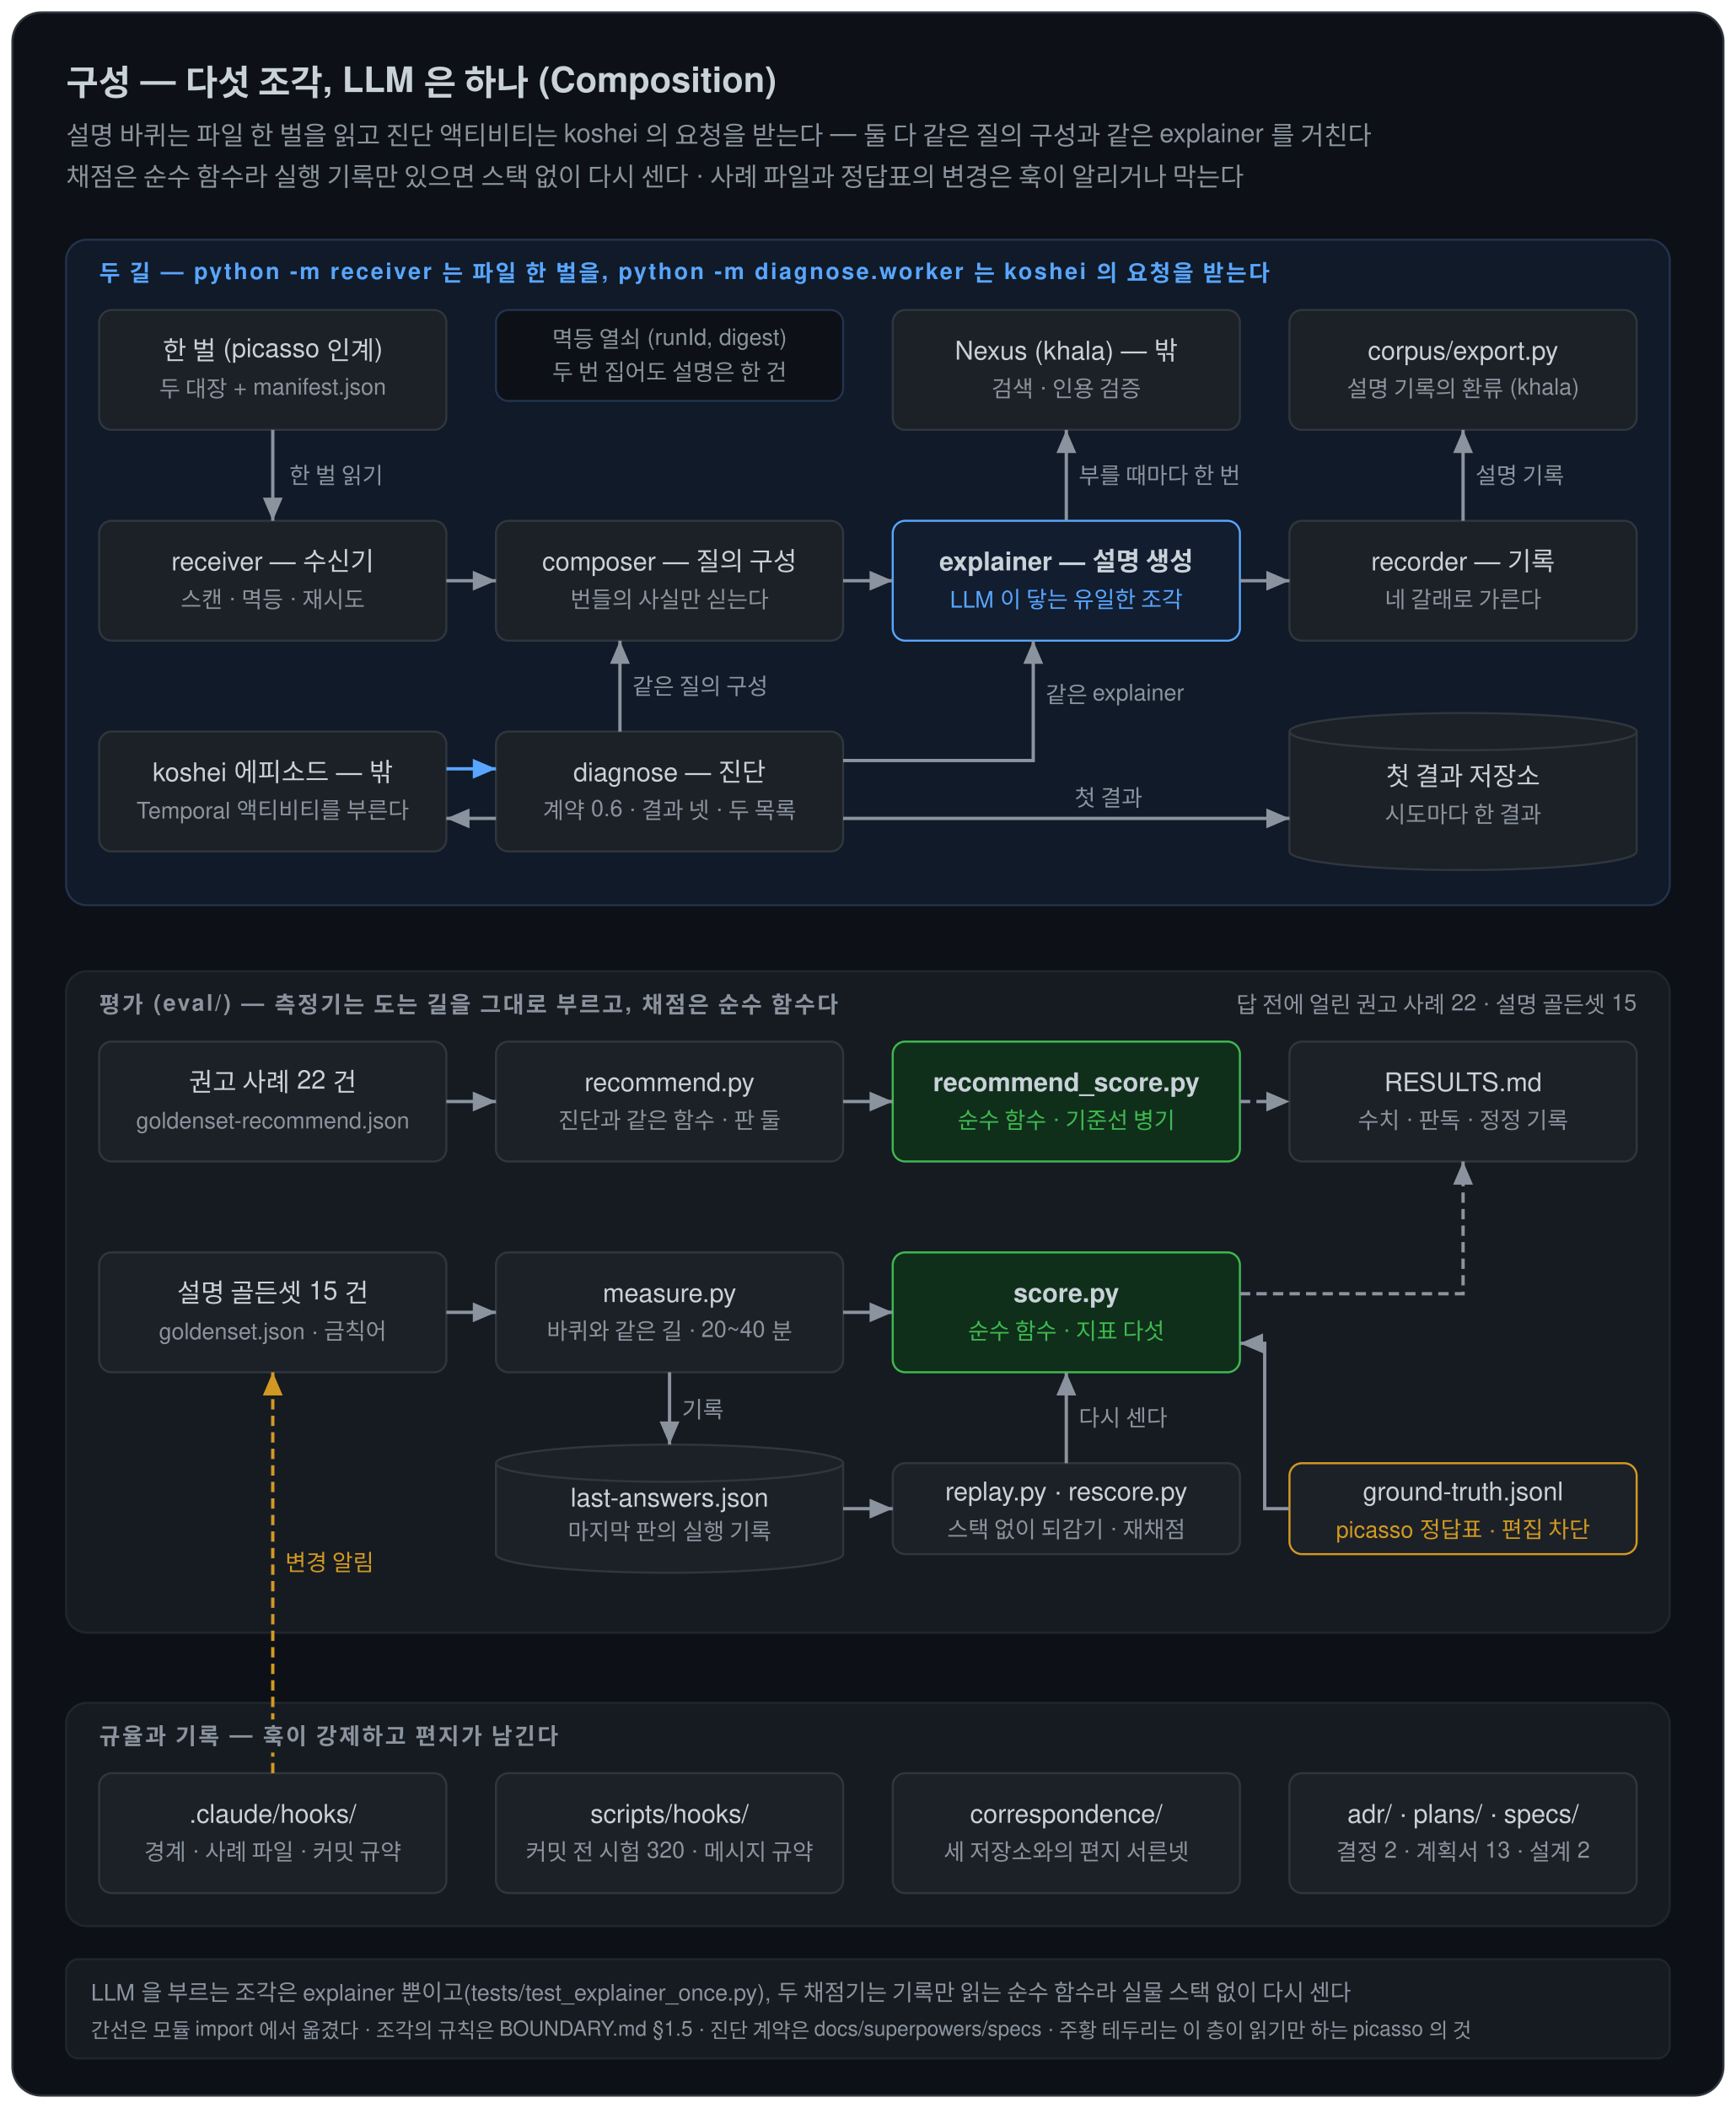
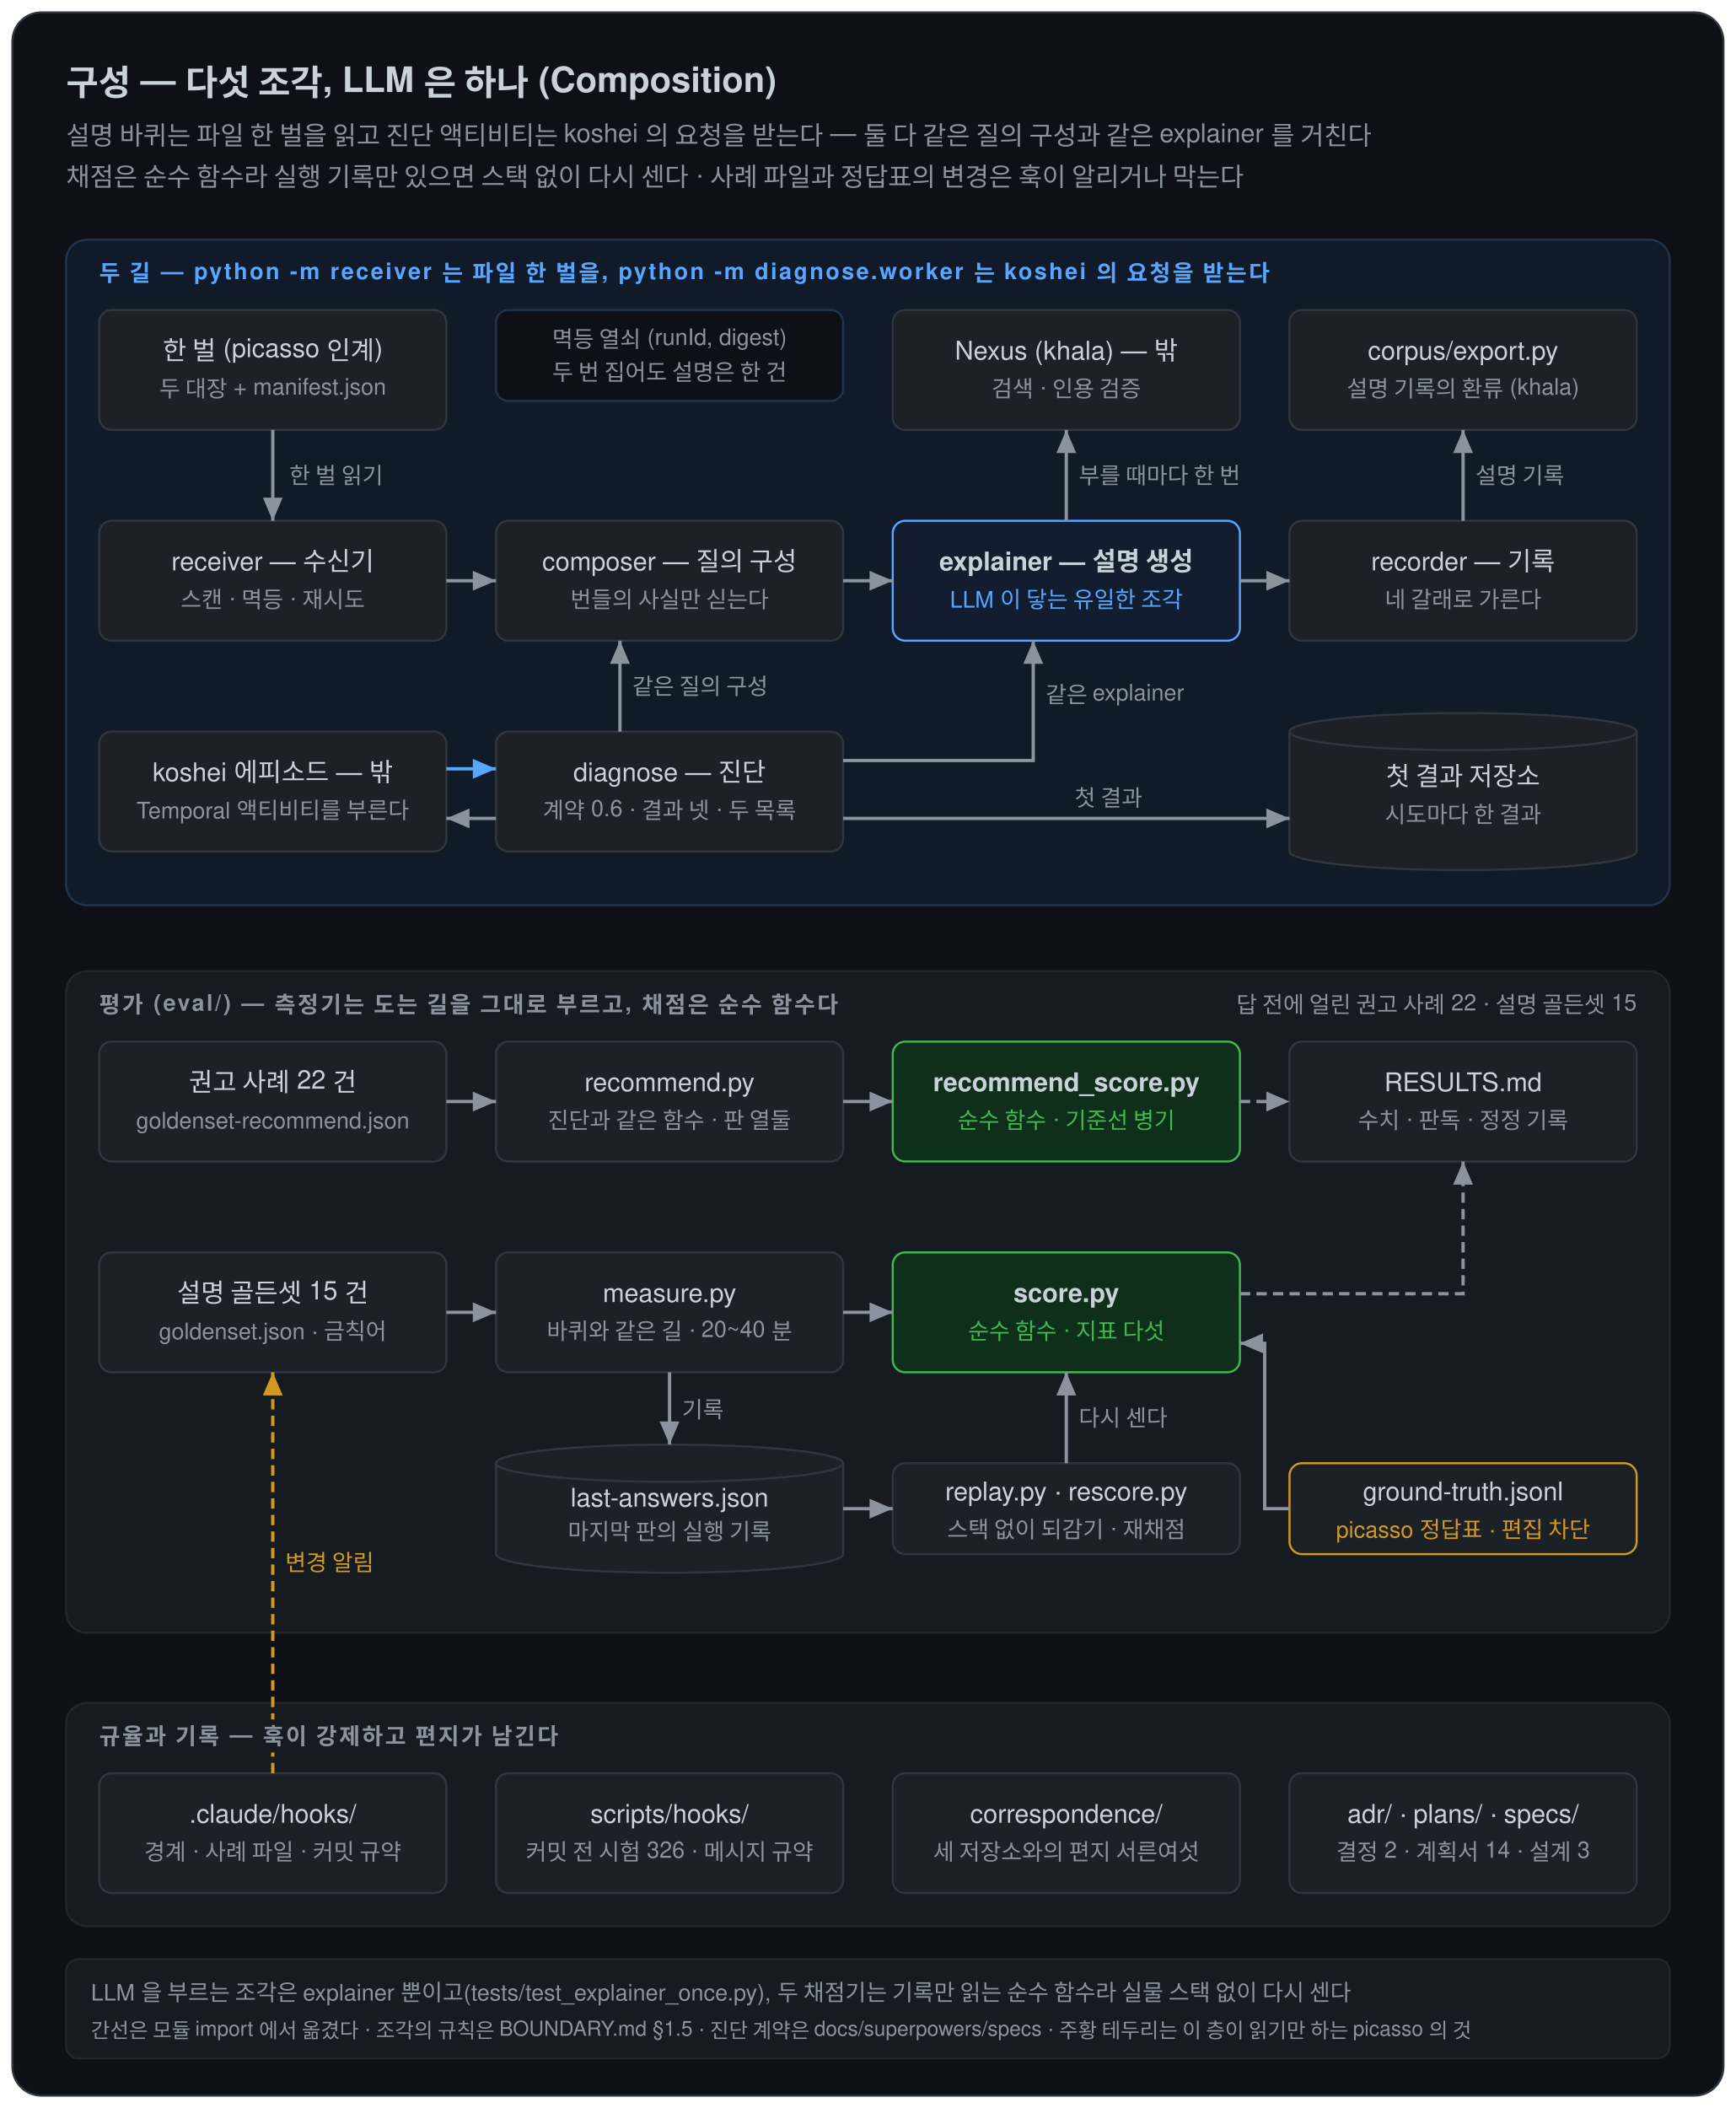
<svg xmlns="http://www.w3.org/2000/svg" width="840" height="1020" viewBox="0 0 840 1020" font-family="Malgun Gothic,Apple SD Gothic Neo,Noto Sans KR,Segoe UI,-apple-system,Helvetica,Arial,sans-serif">
  <defs>
    <marker id="am" markerWidth="9" markerHeight="9" refX="7" refY="3" orient="auto">
      <path d="M0,0 L7,3 L0,6 Z" fill="#8b949e" />
    </marker>
    <marker id="ab" markerWidth="9" markerHeight="9" refX="7" refY="3" orient="auto">
      <path d="M0,0 L7,3 L0,6 Z" fill="#58a6ff" />
    </marker>
    <marker id="aw" markerWidth="9" markerHeight="9" refX="7" refY="3" orient="auto">
      <path d="M0,0 L7,3 L0,6 Z" fill="#d29922" />
    </marker>
  </defs>
  <rect x="6" y="6" width="828" height="1008" rx="14" fill="#0d1117" stroke="#30363d" />
  <text x="32" y="46" font-size="17" font-weight="600" fill="#c9d1d9">구성 — 다섯 조각, LLM 은 하나 (Composition)</text>
  <text x="32" y="70" font-size="12.5" fill="#8b949e">설명 바퀴는 파일 한 벌을 읽고 진단 액티비티는 koshei 의 요청을 받는다 — 둘 다 같은 질의 구성과 같은 explainer 를 거친다</text>
  <text x="32" y="90" font-size="12.5" fill="#8b949e">채점은 순수 함수라 실행 기록만 있으면 스택 없이 다시 센다 · 사례 파일과 정답표의 변경은 훅이 알리거나 막는다</text>
  <rect x="32" y="116" width="776" height="322" rx="10" fill="#101a28" stroke="#22334d" />
  <text x="48" y="136" font-size="11" font-weight="700" fill="#58a6ff" letter-spacing="1">두 길 — python -m receiver 는 파일 한 벌을, python -m diagnose.worker 는 koshei 의 요청을 받는다</text>
  <rect x="48" y="150" width="168" height="58" rx="6" fill="#1c2128" stroke="#30363d" />
  <text x="132" y="174" font-size="12.5" fill="#c9d1d9" text-anchor="middle">한 벌 (picasso 인계)</text>
  <text x="132" y="192" font-size="11" fill="#8b949e" text-anchor="middle">두 대장 + manifest.json</text>
  <rect x="240" y="150" width="168" height="44" rx="6" fill="#0d1117" stroke="#22334d" />
  <text x="324" y="168" font-size="11" fill="#8b949e" text-anchor="middle">멱등 열쇠 (runId, digest)</text>
  <text x="324" y="184" font-size="11" fill="#8b949e" text-anchor="middle">두 번 집어도 설명은 한 건</text>
  <rect x="432" y="150" width="168" height="58" rx="6" fill="#1c2128" stroke="#30363d" />
  <text x="516" y="174" font-size="12.5" fill="#c9d1d9" text-anchor="middle">Nexus (khala) — 밖</text>
  <text x="516" y="192" font-size="11" fill="#8b949e" text-anchor="middle">검색 · 인용 검증</text>
  <rect x="624" y="150" width="168" height="58" rx="6" fill="#1c2128" stroke="#30363d" />
  <text x="708" y="174" font-size="12.5" fill="#c9d1d9" text-anchor="middle">corpus/export.py</text>
  <text x="708" y="192" font-size="11" fill="#8b949e" text-anchor="middle">설명 기록의 환류 (khala)</text>
  <rect x="48" y="252" width="168" height="58" rx="6" fill="#1c2128" stroke="#30363d" />
  <text x="132" y="276" font-size="12.5" fill="#c9d1d9" text-anchor="middle">receiver — 수신기</text>
  <text x="132" y="294" font-size="11" fill="#8b949e" text-anchor="middle">스캔 · 멱등 · 재시도</text>
  <rect x="240" y="252" width="168" height="58" rx="6" fill="#1c2128" stroke="#30363d" />
  <text x="324" y="276" font-size="12.5" fill="#c9d1d9" text-anchor="middle">composer — 질의 구성</text>
  <text x="324" y="294" font-size="11" fill="#8b949e" text-anchor="middle">번들의 사실만 싣는다</text>
  <rect x="432" y="252" width="168" height="58" rx="6" fill="#121d2f" stroke="#58a6ff" />
  <text x="516" y="276" font-size="12.5" font-weight="600" fill="#c9d1d9" text-anchor="middle">explainer — 설명 생성</text>
  <text x="516" y="294" font-size="11" fill="#58a6ff" text-anchor="middle">LLM 이 닿는 유일한 조각</text>
  <rect x="624" y="252" width="168" height="58" rx="6" fill="#1c2128" stroke="#30363d" />
  <text x="708" y="276" font-size="12.5" fill="#c9d1d9" text-anchor="middle">recorder — 기록</text>
  <text x="708" y="294" font-size="11" fill="#8b949e" text-anchor="middle">네 갈래로 가른다</text>
  <rect x="48" y="354" width="168" height="58" rx="6" fill="#1c2128" stroke="#30363d" />
  <text x="132" y="378" font-size="12.5" fill="#c9d1d9" text-anchor="middle">koshei 에피소드 — 밖</text>
  <text x="132" y="396" font-size="11" fill="#8b949e" text-anchor="middle">Temporal 액티비티를 부른다</text>
  <rect x="240" y="354" width="168" height="58" rx="6" fill="#1c2128" stroke="#30363d" />
  <text x="324" y="378" font-size="12.5" fill="#c9d1d9" text-anchor="middle">diagnose — 진단</text>
  <text x="324" y="396" font-size="11" fill="#8b949e" text-anchor="middle">계약 0.6 · 결과 넷 · 두 목록</text>
  <path d="M624,354 a84,9 0 0 1 168,0 l0,58 a84,9 0 0 1 -168,0 Z" fill="#1c2128" stroke="#30363d" />
  <path d="M624,354 a84,9 0 0 0 168,0" fill="none" stroke="#30363d" />
  <text x="708" y="380" font-size="12.5" fill="#c9d1d9" text-anchor="middle">첫 결과 저장소</text>
  <text x="708" y="398" font-size="11" fill="#8b949e" text-anchor="middle">시도마다 한 결과</text>
  <polyline points="132,208 132,252" fill="none" stroke="#8b949e" stroke-width="1.6" marker-end="url(#am)" />
  <text x="140" y="234" font-size="11" fill="#8b949e">한 벌 읽기</text>
  <polyline points="216,281 240,281" fill="none" stroke="#8b949e" stroke-width="1.6" marker-end="url(#am)" />
  <polyline points="408,281 432,281" fill="none" stroke="#8b949e" stroke-width="1.6" marker-end="url(#am)" />
  <polyline points="600,281 624,281" fill="none" stroke="#8b949e" stroke-width="1.6" marker-end="url(#am)" />
  <polyline points="516,252 516,208" fill="none" stroke="#8b949e" stroke-width="1.6" marker-end="url(#am)" />
  <text x="522" y="234" font-size="11" fill="#8b949e">부를 때마다 한 번</text>
  <polyline points="708,252 708,208" fill="none" stroke="#8b949e" stroke-width="1.6" marker-end="url(#am)" />
  <text x="714" y="234" font-size="11" fill="#8b949e">설명 기록</text>
  <polyline points="216,372 240,372" fill="none" stroke="#58a6ff" stroke-width="1.6" marker-end="url(#ab)" />
  <polyline points="240,396 216,396" fill="none" stroke="#8b949e" stroke-width="1.6" marker-end="url(#am)" />
  <polyline points="300,354 300,310" fill="none" stroke="#8b949e" stroke-width="1.6" marker-end="url(#am)" />
  <text x="306" y="336" font-size="11" fill="#8b949e">같은 질의 구성</text>
  <polyline points="408,368 500,368 500,310" fill="none" stroke="#8b949e" stroke-width="1.6" marker-end="url(#am)" />
  <text x="506" y="340" font-size="11" fill="#8b949e">같은 explainer</text>
  <polyline points="408,396 624,396" fill="none" stroke="#8b949e" stroke-width="1.6" marker-end="url(#am)" />
  <text x="520" y="390" font-size="11" fill="#8b949e">첫 결과</text>
  <rect x="32" y="470" width="776" height="320" rx="10" fill="#161b22" stroke="#21262d" />
  <text x="48" y="490" font-size="11" font-weight="700" fill="#8b949e" letter-spacing="1">평가 (eval/) — 측정기는 도는 길을 그대로 부르고, 채점은 순수 함수다</text>
  <text x="792" y="490" font-size="11" fill="#8b949e" text-anchor="end">답 전에 얼린 권고 사례 22 · 설명 골든셋 15</text>
  <rect x="48" y="504" width="168" height="58" rx="6" fill="#1c2128" stroke="#30363d" />
  <text x="132" y="528" font-size="12.5" fill="#c9d1d9" text-anchor="middle">권고 사례 22 건</text>
  <text x="132" y="546" font-size="11" fill="#8b949e" text-anchor="middle">goldenset-recommend.json</text>
  <rect x="240" y="504" width="168" height="58" rx="6" fill="#1c2128" stroke="#30363d" />
  <text x="324" y="528" font-size="12.5" fill="#c9d1d9" text-anchor="middle">recommend.py</text>
-   <text x="324" y="546" font-size="11" fill="#8b949e" text-anchor="middle">진단과 같은 함수 · 판 둘</text>
+   <text x="324" y="546" font-size="11" fill="#8b949e" text-anchor="middle">진단과 같은 함수 · 판 열둘</text>
  <rect x="432" y="504" width="168" height="58" rx="6" fill="#0f2f1a" stroke="#3fb950" />
  <text x="516" y="528" font-size="12.5" font-weight="600" fill="#c9d1d9" text-anchor="middle">recommend_score.py</text>
  <text x="516" y="546" font-size="11" fill="#3fb950" text-anchor="middle">순수 함수 · 기준선 병기</text>
  <rect x="624" y="504" width="168" height="58" rx="6" fill="#1c2128" stroke="#30363d" />
  <text x="708" y="528" font-size="12.5" fill="#c9d1d9" text-anchor="middle">RESULTS.md</text>
  <text x="708" y="546" font-size="11" fill="#8b949e" text-anchor="middle">수치 · 판독 · 정정 기록</text>
  <rect x="48" y="606" width="168" height="58" rx="6" fill="#1c2128" stroke="#30363d" />
  <text x="132" y="630" font-size="12.5" fill="#c9d1d9" text-anchor="middle">설명 골든셋 15 건</text>
  <text x="132" y="648" font-size="11" fill="#8b949e" text-anchor="middle">goldenset.json · 금칙어</text>
  <rect x="240" y="606" width="168" height="58" rx="6" fill="#1c2128" stroke="#30363d" />
  <text x="324" y="630" font-size="12.5" fill="#c9d1d9" text-anchor="middle">measure.py</text>
  <text x="324" y="648" font-size="11" fill="#8b949e" text-anchor="middle">바퀴와 같은 길 · 20~40 분</text>
  <rect x="432" y="606" width="168" height="58" rx="6" fill="#0f2f1a" stroke="#3fb950" />
  <text x="516" y="630" font-size="12.5" font-weight="600" fill="#c9d1d9" text-anchor="middle">score.py</text>
  <text x="516" y="648" font-size="11" fill="#3fb950" text-anchor="middle">순수 함수 · 지표 다섯</text>
  <path d="M240,708 a84,9 0 0 1 168,0 l0,44 a84,9 0 0 1 -168,0 Z" fill="#1c2128" stroke="#30363d" />
  <path d="M240,708 a84,9 0 0 0 168,0" fill="none" stroke="#30363d" />
  <text x="324" y="729" font-size="12.5" fill="#c9d1d9" text-anchor="middle">last-answers.json</text>
  <text x="324" y="745" font-size="11" fill="#8b949e" text-anchor="middle">마지막 판의 실행 기록</text>
  <rect x="432" y="708" width="168" height="44" rx="6" fill="#1c2128" stroke="#30363d" />
  <text x="516" y="726" font-size="12.5" fill="#c9d1d9" text-anchor="middle">replay.py · rescore.py</text>
  <text x="516" y="744" font-size="11" fill="#8b949e" text-anchor="middle">스택 없이 되감기 · 재채점</text>
  <rect x="624" y="708" width="168" height="44" rx="6" fill="#1c2128" stroke="#d29922" />
  <text x="708" y="726" font-size="12.5" fill="#c9d1d9" text-anchor="middle">ground-truth.jsonl</text>
  <text x="708" y="744" font-size="11" fill="#d29922" text-anchor="middle">picasso 정답표 · 편집 차단</text>
  <polyline points="216,533 240,533" fill="none" stroke="#8b949e" stroke-width="1.6" marker-end="url(#am)" />
  <polyline points="408,533 432,533" fill="none" stroke="#8b949e" stroke-width="1.6" marker-end="url(#am)" />
  <polyline points="600,533 624,533" fill="none" stroke="#8b949e" stroke-width="1.6" stroke-dasharray="5 3" marker-end="url(#am)" />
  <polyline points="216,635 240,635" fill="none" stroke="#8b949e" stroke-width="1.6" marker-end="url(#am)" />
  <polyline points="408,635 432,635" fill="none" stroke="#8b949e" stroke-width="1.6" marker-end="url(#am)" />
  <polyline points="600,626 708,626 708,562" fill="none" stroke="#8b949e" stroke-width="1.6" stroke-dasharray="5 3" marker-end="url(#am)" />
  <polyline points="324,664 324,699" fill="none" stroke="#8b949e" stroke-width="1.6" marker-end="url(#am)" />
  <text x="330" y="686" font-size="11" fill="#8b949e">기록</text>
  <polyline points="408,730 432,730" fill="none" stroke="#8b949e" stroke-width="1.6" marker-end="url(#am)" />
  <polyline points="516,708 516,664" fill="none" stroke="#8b949e" stroke-width="1.6" marker-end="url(#am)" />
  <text x="522" y="690" font-size="11" fill="#8b949e">다시 센다</text>
  <polyline points="624,730 612,730 612,650 600,650" fill="none" stroke="#8b949e" stroke-width="1.6" marker-end="url(#am)" />
  <rect x="32" y="824" width="776" height="108" rx="10" fill="#161b22" stroke="#21262d" />
  <rect x="48" y="858" width="168" height="58" rx="6" fill="#1c2128" stroke="#30363d" />
  <text x="132" y="882" font-size="12.5" fill="#c9d1d9" text-anchor="middle">.claude/hooks/</text>
  <text x="132" y="900" font-size="11" fill="#8b949e" text-anchor="middle">경계 · 사례 파일 · 커밋 규약</text>
  <rect x="240" y="858" width="168" height="58" rx="6" fill="#1c2128" stroke="#30363d" />
  <text x="324" y="882" font-size="12.5" fill="#c9d1d9" text-anchor="middle">scripts/hooks/</text>
-   <text x="324" y="900" font-size="11" fill="#8b949e" text-anchor="middle">커밋 전 시험 320 · 메시지 규약</text>
+   <text x="324" y="900" font-size="11" fill="#8b949e" text-anchor="middle">커밋 전 시험 326 · 메시지 규약</text>
  <rect x="432" y="858" width="168" height="58" rx="6" fill="#1c2128" stroke="#30363d" />
  <text x="516" y="882" font-size="12.5" fill="#c9d1d9" text-anchor="middle">correspondence/</text>
-   <text x="516" y="900" font-size="11" fill="#8b949e" text-anchor="middle">세 저장소와의 편지 서른넷</text>
+   <text x="516" y="900" font-size="11" fill="#8b949e" text-anchor="middle">세 저장소와의 편지 서른여섯</text>
  <rect x="624" y="858" width="168" height="58" rx="6" fill="#1c2128" stroke="#30363d" />
  <text x="708" y="882" font-size="12.5" fill="#c9d1d9" text-anchor="middle">adr/ · plans/ · specs/</text>
-   <text x="708" y="900" font-size="11" fill="#8b949e" text-anchor="middle">결정 2 · 계획서 13 · 설계 2</text>
+   <text x="708" y="900" font-size="11" fill="#8b949e" text-anchor="middle">결정 2 · 계획서 14 · 설계 3</text>
  <polyline points="132,858 132,664" fill="none" stroke="#d29922" stroke-width="1.6" stroke-dasharray="5 3" marker-end="url(#aw)" />
  <text x="138" y="760" font-size="11" fill="#d29922">변경 알림</text>
  <g>
    <rect x="125" y="832" width="14" height="16" fill="#161b22" />
    <text x="48" y="844" font-size="11" font-weight="700" fill="#8b949e" letter-spacing="1">규율과 기록 — 훅이 강제하고 편지가 남긴다</text>
  </g>
  <rect x="32" y="948" width="776" height="48" rx="6" fill="#161b22" stroke="#21262d" />
  <text x="44" y="968" font-size="11" fill="#8b949e">LLM 을 부르는 조각은 explainer 뿐이고(tests/test_explainer_once.py), 두 채점기는 기록만 읽는 순수 함수라 실물 스택 없이 다시 센다</text>
  <text x="44" y="986" font-size="10" fill="#8b949e">간선은 모듈 import 에서 옮겼다 · 조각의 규칙은 BOUNDARY.md §1.5 · 진단 계약은 docs/superpowers/specs · 주황 테두리는 이 층이 읽기만 하는 picasso 의 것</text>
</svg>
